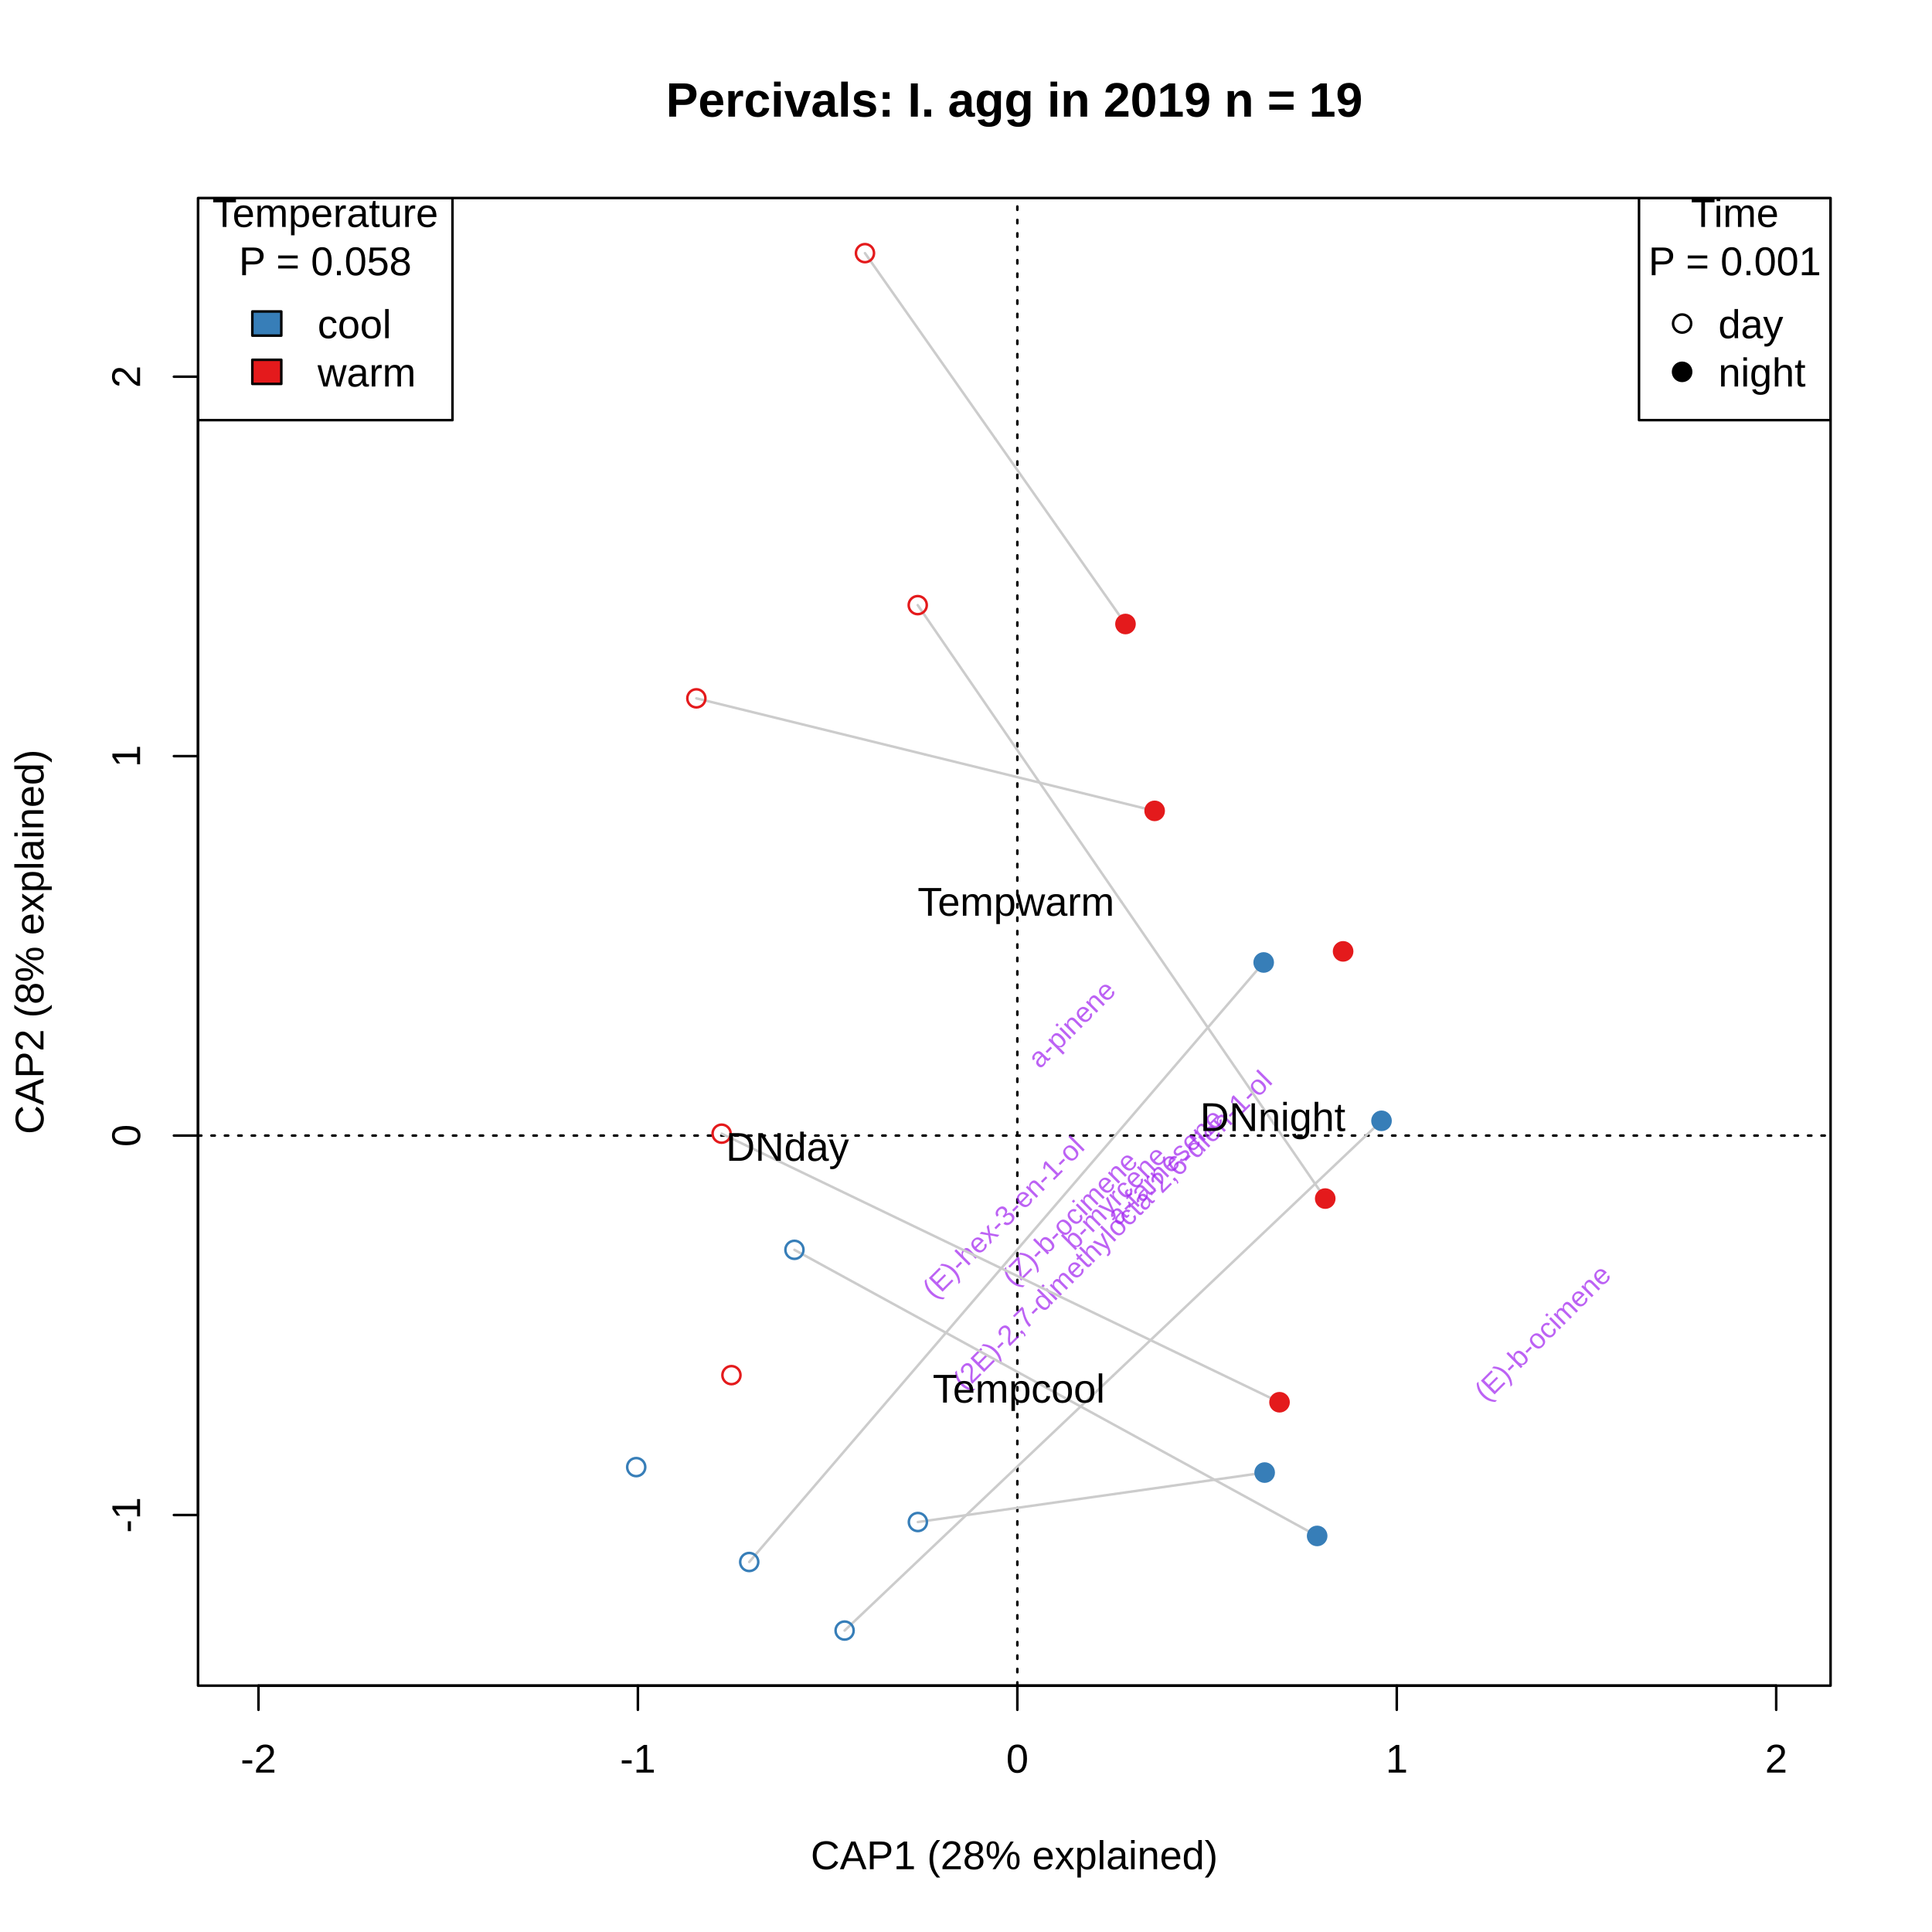
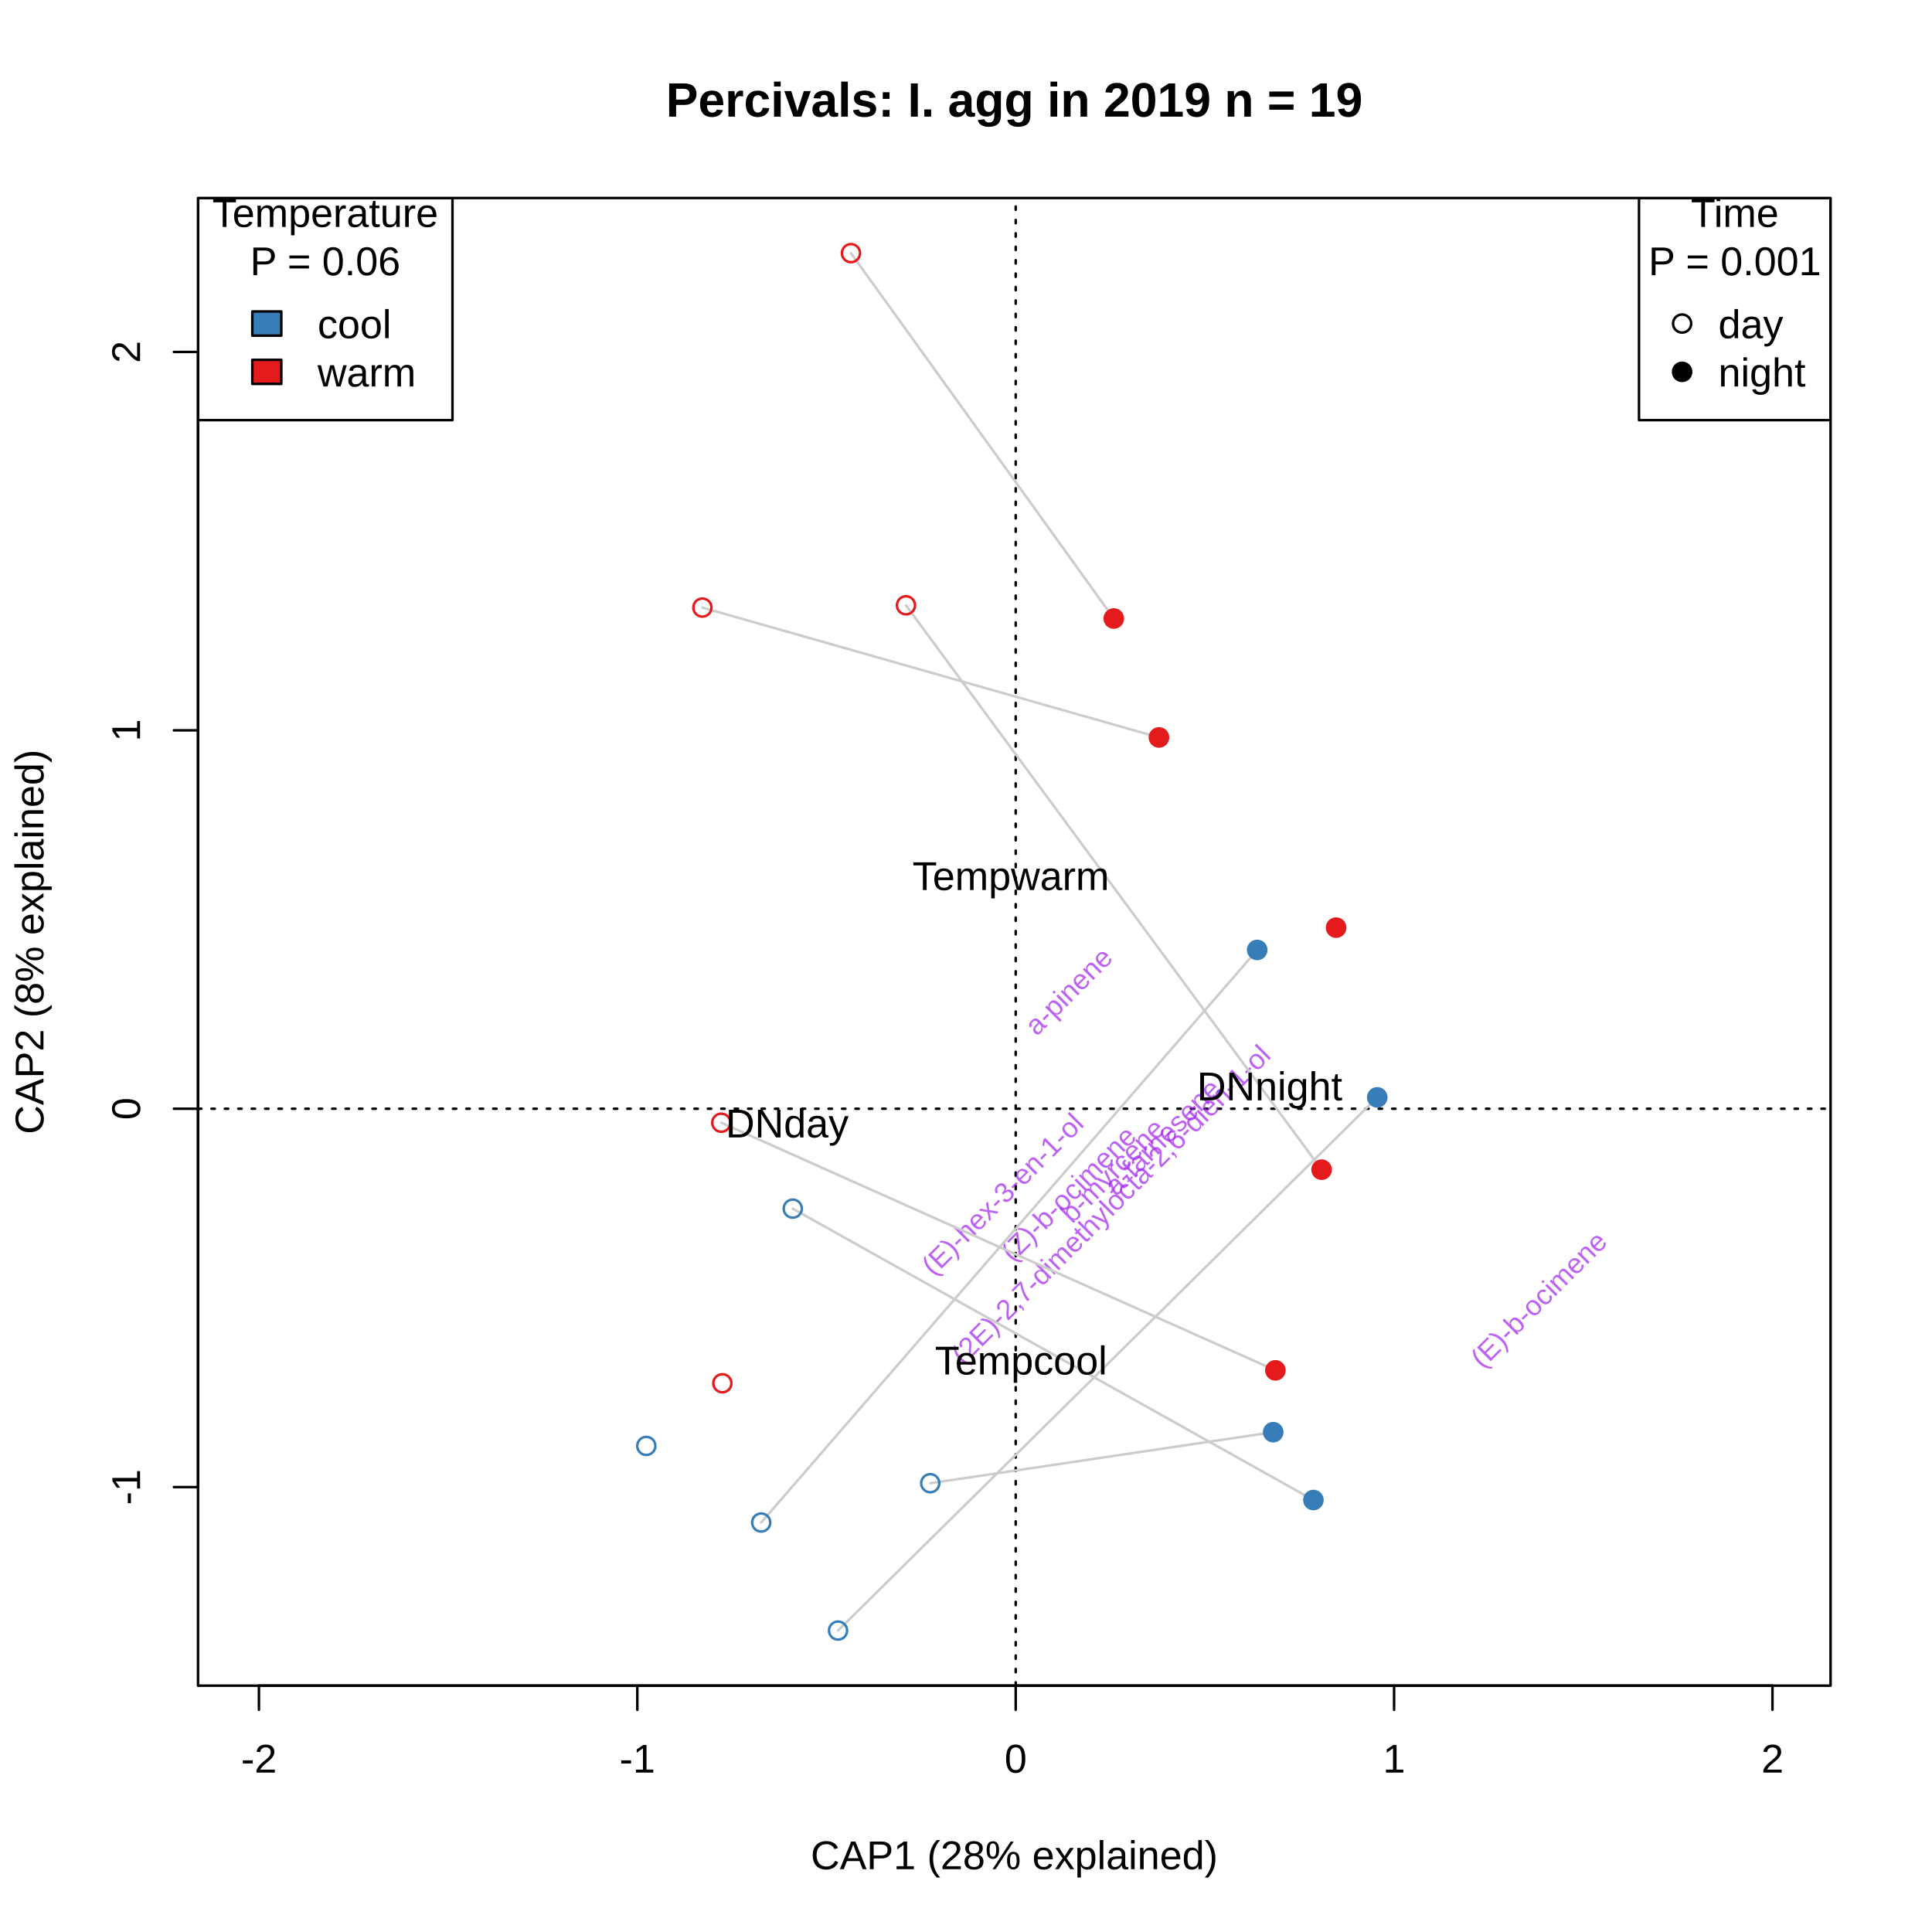
<svg xmlns="http://www.w3.org/2000/svg" class="svglite" width="576.00pt" height="576.00pt" viewBox="0 0 576.00 576.00">
  <defs>
    <style type="text/css">
    .svglite line, .svglite polyline, .svglite polygon, .svglite path, .svglite rect, .svglite circle {
      fill: none;
      stroke: #000000;
      stroke-linecap: round;
      stroke-linejoin: round;
      stroke-miterlimit: 10.00;
    }
    .svglite text {
      white-space: pre;
    }
  </style>
  </defs>
  <rect width="100%" height="100%" style="stroke: none; fill: #FFFFFF;" />
  <defs>
    <clipPath id="cpMC4wMHw1NzYuMDB8MC4wMHw1NzYuMDA=">
      <rect x="0.00" y="0.00" width="576.00" height="576.00" />
    </clipPath>
  </defs>
  <g clip-path="url(#cpMC4wMHw1NzYuMDB8MC4wMHw1NzYuMDA=)">
</g>
  <defs>
    <clipPath id="cpNTkuMDR8NTQ1Ljc2fDU5LjA0fDUwMi41Ng==">
      <rect x="59.04" y="59.04" width="486.72" height="443.52" />
    </clipPath>
  </defs>
  <g clip-path="url(#cpNTkuMDR8NTQ1Ljc2fDU5LjA0fDUwMi41Ng==)">
</g>
  <g clip-path="url(#cpMC4wMHw1NzYuMDB8MC4wMHw1NzYuMDA=)">
-     <line x1="77.06" y1="502.56" x2="529.55" y2="502.56" style="stroke-width: 0.75;" />
-     <line x1="77.06" y1="502.56" x2="77.06" y2="509.76" style="stroke-width: 0.75;" />
-     <line x1="190.18" y1="502.56" x2="190.18" y2="509.76" style="stroke-width: 0.75;" />
-     <line x1="303.31" y1="502.56" x2="303.31" y2="509.76" style="stroke-width: 0.75;" />
-     <line x1="416.43" y1="502.56" x2="416.43" y2="509.76" style="stroke-width: 0.75;" />
-     <line x1="529.55" y1="502.56" x2="529.55" y2="509.76" style="stroke-width: 0.75;" />
-     <text x="77.06" y="528.48" text-anchor="middle" style="font-size: 12.00px; font-family: &quot;Arial&quot;;">-2</text>
-     <text x="190.18" y="528.48" text-anchor="middle" style="font-size: 12.00px; font-family: &quot;Arial&quot;;">-1</text>
-     <text x="303.31" y="528.48" text-anchor="middle" style="font-size: 12.00px; font-family: &quot;Arial&quot;;">0</text>
-     <text x="416.43" y="528.48" text-anchor="middle" style="font-size: 12.00px; font-family: &quot;Arial&quot;;">1</text>
-     <text x="529.55" y="528.48" text-anchor="middle" style="font-size: 12.00px; font-family: &quot;Arial&quot;;">2</text>
-     <line x1="59.04" y1="451.68" x2="59.04" y2="112.31" style="stroke-width: 0.75;" />
-     <line x1="59.04" y1="451.68" x2="51.84" y2="451.68" style="stroke-width: 0.75;" />
-     <line x1="59.04" y1="338.56" x2="51.84" y2="338.56" style="stroke-width: 0.75;" />
-     <line x1="59.04" y1="225.43" x2="51.84" y2="225.43" style="stroke-width: 0.75;" />
-     <line x1="59.04" y1="112.31" x2="51.84" y2="112.31" style="stroke-width: 0.75;" />
-     <text transform="translate(41.76,451.68) rotate(-90)" text-anchor="middle" style="font-size: 12.00px; font-family: &quot;Arial&quot;;">-1</text>
-     <text transform="translate(41.76,338.56) rotate(-90)" text-anchor="middle" style="font-size: 12.00px; font-family: &quot;Arial&quot;;">0</text>
-     <text transform="translate(41.76,225.43) rotate(-90)" text-anchor="middle" style="font-size: 12.00px; font-family: &quot;Arial&quot;;">1</text>
-     <text transform="translate(41.76,112.31) rotate(-90)" text-anchor="middle" style="font-size: 12.00px; font-family: &quot;Arial&quot;;">2</text>
+     <line x1="77.20" y1="502.56" x2="528.44" y2="502.56" style="stroke-width: 0.75;" />
+     <line x1="77.20" y1="502.56" x2="77.20" y2="509.76" style="stroke-width: 0.75;" />
+     <line x1="190.01" y1="502.56" x2="190.01" y2="509.76" style="stroke-width: 0.75;" />
+     <line x1="302.82" y1="502.56" x2="302.82" y2="509.76" style="stroke-width: 0.75;" />
+     <line x1="415.63" y1="502.56" x2="415.63" y2="509.76" style="stroke-width: 0.75;" />
+     <line x1="528.44" y1="502.56" x2="528.44" y2="509.76" style="stroke-width: 0.75;" />
+     <text x="77.20" y="528.48" text-anchor="middle" style="font-size: 12.00px; font-family: &quot;Arial&quot;;">-2</text>
+     <text x="190.01" y="528.48" text-anchor="middle" style="font-size: 12.00px; font-family: &quot;Arial&quot;;">-1</text>
+     <text x="302.82" y="528.48" text-anchor="middle" style="font-size: 12.00px; font-family: &quot;Arial&quot;;">0</text>
+     <text x="415.63" y="528.48" text-anchor="middle" style="font-size: 12.00px; font-family: &quot;Arial&quot;;">1</text>
+     <text x="528.44" y="528.48" text-anchor="middle" style="font-size: 12.00px; font-family: &quot;Arial&quot;;">2</text>
+     <line x1="59.04" y1="443.36" x2="59.04" y2="104.93" style="stroke-width: 0.75;" />
+     <line x1="59.04" y1="443.36" x2="51.84" y2="443.36" style="stroke-width: 0.75;" />
+     <line x1="59.04" y1="330.55" x2="51.84" y2="330.55" style="stroke-width: 0.75;" />
+     <line x1="59.04" y1="217.74" x2="51.84" y2="217.74" style="stroke-width: 0.75;" />
+     <line x1="59.04" y1="104.93" x2="51.84" y2="104.93" style="stroke-width: 0.75;" />
+     <text transform="translate(41.76,443.36) rotate(-90)" text-anchor="middle" style="font-size: 12.00px; font-family: &quot;Arial&quot;;">-1</text>
+     <text transform="translate(41.76,330.55) rotate(-90)" text-anchor="middle" style="font-size: 12.00px; font-family: &quot;Arial&quot;;">0</text>
+     <text transform="translate(41.76,217.74) rotate(-90)" text-anchor="middle" style="font-size: 12.00px; font-family: &quot;Arial&quot;;">1</text>
+     <text transform="translate(41.76,104.93) rotate(-90)" text-anchor="middle" style="font-size: 12.00px; font-family: &quot;Arial&quot;;">2</text>
    <polygon points="59.04,502.56 545.76,502.56 545.76,59.04 59.04,59.04 " style="stroke-width: 0.75;" />
    <text x="302.40" y="557.28" text-anchor="middle" style="font-size: 12.00px; font-family: &quot;Arial&quot;;">CAP1 (28% explained)</text>
    <text transform="translate(12.96,280.80) rotate(-90)" text-anchor="middle" style="font-size: 12.00px; font-family: &quot;Arial&quot;;">CAP2 (8% explained)</text>
  </g>
  <g clip-path="url(#cpNTkuMDR8NTQ1Ljc2fDU5LjA0fDUwMi41Ng==)">
-     <line x1="59.04" y1="338.56" x2="545.76" y2="338.56" style="stroke-width: 0.75; stroke-dasharray: 1.00,3.00;" />
-     <line x1="303.31" y1="502.56" x2="303.31" y2="59.04" style="stroke-width: 0.75; stroke-dasharray: 1.00,3.00;" />
+     <line x1="59.04" y1="330.55" x2="545.76" y2="330.55" style="stroke-width: 0.75; stroke-dasharray: 1.00,3.00;" />
+     <line x1="302.82" y1="502.56" x2="302.82" y2="59.04" style="stroke-width: 0.75; stroke-dasharray: 1.00,3.00;" />
  </g>
  <g clip-path="url(#cpMC4wMHw1NzYuMDB8MC4wMHw1NzYuMDA=)">
    <text x="302.40" y="34.77" text-anchor="middle" style="font-size: 14.40px; font-weight: bold; font-family: &quot;Arial&quot;;">Percivals: I. agg in 2019 n = 19</text>
  </g>
  <g clip-path="url(#cpNTkuMDR8NTQ1Ljc2fDU5LjA0fDUwMi41Ng==)">
    <rect x="59.04" y="59.04" width="75.86" height="66.22" style="stroke-width: 0.75;" />
    <rect x="75.23" y="92.86" width="8.64" height="7.20" style="stroke-width: 0.75; fill: #377EB8;" />
    <rect x="75.23" y="107.26" width="8.64" height="7.20" style="stroke-width: 0.75; fill: #E41A1C;" />
    <text x="96.97" y="67.66" text-anchor="middle" style="font-size: 12.00px; font-family: &quot;Arial&quot;;">Temperature </text>
-     <text x="96.97" y="82.06" text-anchor="middle" style="font-size: 12.00px; font-family: &quot;Arial&quot;;">P = 0.058</text>
+     <text x="96.97" y="82.06" text-anchor="middle" style="font-size: 12.00px; font-family: &quot;Arial&quot;;">P = 0.06</text>
    <text x="94.67" y="100.83" style="font-size: 12.00px; font-family: &quot;Arial&quot;;">cool</text>
    <text x="94.67" y="115.23" style="font-size: 12.00px; font-family: &quot;Arial&quot;;">warm</text>
    <rect x="488.65" y="59.04" width="57.11" height="66.22" style="stroke-width: 0.75;" />
    <circle cx="501.50" cy="96.46" r="2.70" style="stroke-width: 0.75;" />
    <circle cx="501.50" cy="110.86" r="2.70" style="stroke-width: 0.75; fill: #000000;" />
    <text x="517.21" y="67.66" text-anchor="middle" style="font-size: 12.00px; font-family: &quot;Arial&quot;;">Time </text>
    <text x="517.21" y="82.06" text-anchor="middle" style="font-size: 12.00px; font-family: &quot;Arial&quot;;">P = 0.001</text>
    <text x="512.30" y="100.83" style="font-size: 12.00px; font-family: &quot;Arial&quot;;">day</text>
    <text x="512.30" y="115.23" style="font-size: 12.00px; font-family: &quot;Arial&quot;;">night</text>
-     <text transform="translate(349.31,349.84) rotate(-45)" text-anchor="middle" style="font-size: 8.40px;fill: #A020F0; fill-opacity: 0.70; font-family: &quot;Arial&quot;;">a-farnesene</text>
-     <text transform="translate(334.25,359.07) rotate(-45)" text-anchor="middle" style="font-size: 8.40px;fill: #A020F0; fill-opacity: 0.70; font-family: &quot;Arial&quot;;">b-myrcene</text>
-     <text transform="translate(461.95,399.37) rotate(-45)" text-anchor="middle" style="font-size: 8.40px;fill: #A020F0; fill-opacity: 0.70; font-family: &quot;Arial&quot;;">(E)-b-ocimene</text>
-     <text transform="translate(307.56,338.40) rotate(-45)" text-anchor="middle" style="font-size: 8.40px;fill: none; font-family: &quot;Arial&quot;;">g-terpinene</text>
-     <text transform="translate(321.54,307.31) rotate(-45)" text-anchor="middle" style="font-size: 8.40px;fill: #A020F0; fill-opacity: 0.70; font-family: &quot;Arial&quot;;">a-pinene</text>
-     <text transform="translate(294.76,347.22) rotate(-45)" text-anchor="middle" style="font-size: 8.40px;fill: none; font-family: &quot;Arial&quot;;">trans-b-bergamotene</text>
-     <text transform="translate(302.84,341.52) rotate(-45)" text-anchor="middle" style="font-size: 8.40px;fill: none; font-family: &quot;Arial&quot;;">(3E)-4,8-dimethylnona-1,3,7-triene</text>
-     <text transform="translate(303.09,342.84) rotate(-45)" text-anchor="middle" style="font-size: 8.40px;fill: none; font-family: &quot;Arial&quot;;">(1Z,4Z,7Z)-1,5,9,9-tetramethylcycloundeca-1,4,7-triene</text>
-     <text transform="translate(291.96,348.88) rotate(-45)" text-anchor="middle" style="font-size: 8.40px;fill: none; font-family: &quot;Arial&quot;;">(E)-hex-2-enal</text>
-     <text transform="translate(333.69,368.77) rotate(-45)" text-anchor="middle" style="font-size: 8.40px;fill: #A020F0; fill-opacity: 0.70; font-family: &quot;Arial&quot;;">(2E)-2,7-dimethylocta-2,6-dien-1-ol</text>
-     <text transform="translate(301.16,364.97) rotate(-45)" text-anchor="middle" style="font-size: 8.40px;fill: #A020F0; fill-opacity: 0.70; font-family: &quot;Arial&quot;;">(E)-hex-3-en-1-ol</text>
-     <text transform="translate(305.05,345.49) rotate(-45)" text-anchor="middle" style="font-size: 8.40px;fill: none; font-family: &quot;Arial&quot;;">[(E)-hex-3-enyl] acetate</text>
-     <text transform="translate(304.48,339.07) rotate(-45)" text-anchor="middle" style="font-size: 8.40px;fill: none; font-family: &quot;Arial&quot;;">pseudoionone</text>
-     <text transform="translate(301.25,343.14) rotate(-45)" text-anchor="middle" style="font-size: 8.40px;fill: none; font-family: &quot;Arial&quot;;">methyl benzoate</text>
-     <text transform="translate(296.41,344.82) rotate(-45)" text-anchor="middle" style="font-size: 8.40px;fill: none; font-family: &quot;Arial&quot;;">b-caryophyllene</text>
-     <text transform="translate(302.01,347.90) rotate(-45)" text-anchor="middle" style="font-size: 8.40px;fill: none; font-family: &quot;Arial&quot;;">[(E)-hex-3-enyl] butanoate</text>
-     <text transform="translate(299.02,356.71) rotate(-45)" text-anchor="middle" style="font-size: 8.40px;fill: none; font-family: &quot;Arial&quot;;">[(Z)-hex-3-enyl] butanoate</text>
-     <text transform="translate(302.04,342.49) rotate(-45)" text-anchor="middle" style="font-size: 8.40px;fill: none; font-family: &quot;Arial&quot;;">cis-a-bergamotene</text>
-     <text transform="translate(302.32,340.02) rotate(-45)" text-anchor="middle" style="font-size: 8.40px;fill: none; font-family: &quot;Arial&quot;;">a-copaene</text>
-     <text transform="translate(296.63,359.27) rotate(-45)" text-anchor="middle" style="font-size: 8.40px;fill: none; font-family: &quot;Arial&quot;;">a-terpineol</text>
-     <text transform="translate(308.73,346.37) rotate(-45)" text-anchor="middle" style="font-size: 8.40px;fill: none; font-family: &quot;Arial&quot;;">linalool</text>
-     <text transform="translate(306.58,346.09) rotate(-45)" text-anchor="middle" style="font-size: 8.40px;fill: none; font-family: &quot;Arial&quot;;">petasitene</text>
-     <text transform="translate(308.87,339.39) rotate(-45)" text-anchor="middle" style="font-size: 8.40px;fill: none; font-family: &quot;Arial&quot;;">trans-a-bergamotene</text>
-     <text transform="translate(320.99,365.31) rotate(-45)" text-anchor="middle" style="font-size: 8.40px;fill: #A020F0; fill-opacity: 0.70; font-family: &quot;Arial&quot;;">(Z)-b-ocimene</text>
-     <text transform="translate(306.63,337.43) rotate(-45)" text-anchor="middle" style="font-size: 8.40px;fill: none; font-family: &quot;Arial&quot;;">a-campholenal</text>
-     <text transform="translate(300.87,343.31) rotate(-45)" text-anchor="middle" style="font-size: 8.40px;fill: none; font-family: &quot;Arial&quot;;">2-methylbenzonitrile</text>
-     <text transform="translate(304.53,339.53) rotate(-45)" text-anchor="middle" style="font-size: 8.40px;fill: none; font-family: &quot;Arial&quot;;">3-methylbutanal oxime</text>
-     <text transform="translate(303.28,344.39) rotate(-45)" text-anchor="middle" style="font-size: 8.40px;fill: none; font-family: &quot;Arial&quot;;">indole</text>
-     <line x1="314.77" y1="415.27" x2="236.85" y2="372.62" style="stroke-width: 0.75; stroke: #CCCCCC;" />
-     <line x1="314.77" y1="415.27" x2="392.69" y2="457.92" style="stroke-width: 0.75; stroke: #CCCCCC;" />
-     <line x1="325.35" y1="446.40" x2="273.65" y2="453.77" style="stroke-width: 0.75; stroke: #CCCCCC;" />
-     <line x1="325.35" y1="446.40" x2="377.04" y2="439.03" style="stroke-width: 0.75; stroke: #CCCCCC;" />
-     <line x1="300.06" y1="376.32" x2="223.37" y2="465.69" style="stroke-width: 0.75; stroke: #CCCCCC;" />
-     <line x1="300.06" y1="376.32" x2="376.75" y2="286.95" style="stroke-width: 0.75; stroke: #CCCCCC;" />
-     <line x1="331.84" y1="410.15" x2="251.81" y2="486.13" style="stroke-width: 0.75; stroke: #CCCCCC;" />
-     <line x1="331.84" y1="410.15" x2="411.88" y2="334.16" style="stroke-width: 0.75; stroke: #CCCCCC;" />
-     <line x1="334.36" y1="268.88" x2="273.61" y2="180.41" style="stroke-width: 0.75; stroke: #CCCCCC;" />
-     <line x1="334.36" y1="268.88" x2="395.10" y2="357.34" style="stroke-width: 0.75; stroke: #CCCCCC;" />
-     <line x1="275.92" y1="224.97" x2="207.61" y2="208.20" style="stroke-width: 0.75; stroke: #CCCCCC;" />
-     <line x1="275.92" y1="224.97" x2="344.24" y2="241.75" style="stroke-width: 0.75; stroke: #CCCCCC;" />
-     <line x1="296.72" y1="130.75" x2="335.55" y2="186.04" style="stroke-width: 0.75; stroke: #CCCCCC;" />
-     <line x1="296.72" y1="130.75" x2="257.88" y2="75.47" style="stroke-width: 0.75; stroke: #CCCCCC;" />
-     <line x1="298.31" y1="378.03" x2="215.14" y2="337.99" style="stroke-width: 0.75; stroke: #CCCCCC;" />
-     <line x1="298.31" y1="378.03" x2="381.47" y2="418.06" style="stroke-width: 0.75; stroke: #CCCCCC;" />
-     <circle cx="236.85" cy="372.62" r="2.70" style="stroke-width: 0.75; stroke: #377EB8;" />
-     <circle cx="392.69" cy="457.92" r="2.70" style="stroke-width: 0.75; stroke: #377EB8; fill: #377EB8;" />
-     <circle cx="273.61" cy="180.41" r="2.70" style="stroke-width: 0.75; stroke: #E41A1C;" />
-     <circle cx="395.10" cy="357.34" r="2.70" style="stroke-width: 0.75; stroke: #E41A1C; fill: #E41A1C;" />
-     <circle cx="400.43" cy="283.64" r="2.70" style="stroke-width: 0.75; stroke: #E41A1C; fill: #E41A1C;" />
-     <circle cx="207.61" cy="208.20" r="2.70" style="stroke-width: 0.75; stroke: #E41A1C;" />
-     <circle cx="273.65" cy="453.77" r="2.70" style="stroke-width: 0.75; stroke: #377EB8;" />
-     <circle cx="377.04" cy="439.03" r="2.70" style="stroke-width: 0.75; stroke: #377EB8; fill: #377EB8;" />
-     <circle cx="335.55" cy="186.04" r="2.70" style="stroke-width: 0.75; stroke: #E41A1C; fill: #E41A1C;" />
-     <circle cx="218.07" cy="409.98" r="2.70" style="stroke-width: 0.75; stroke: #E41A1C;" />
-     <circle cx="215.14" cy="337.99" r="2.70" style="stroke-width: 0.75; stroke: #E41A1C;" />
-     <circle cx="381.47" cy="418.06" r="2.70" style="stroke-width: 0.75; stroke: #E41A1C; fill: #E41A1C;" />
-     <circle cx="223.37" cy="465.69" r="2.70" style="stroke-width: 0.75; stroke: #377EB8;" />
-     <circle cx="376.75" cy="286.95" r="2.70" style="stroke-width: 0.75; stroke: #377EB8; fill: #377EB8;" />
-     <circle cx="251.81" cy="486.13" r="2.70" style="stroke-width: 0.75; stroke: #377EB8;" />
-     <circle cx="411.88" cy="334.16" r="2.70" style="stroke-width: 0.75; stroke: #377EB8; fill: #377EB8;" />
-     <circle cx="257.88" cy="75.47" r="2.70" style="stroke-width: 0.75; stroke: #E41A1C;" />
-     <circle cx="344.24" cy="241.75" r="2.70" style="stroke-width: 0.75; stroke: #E41A1C; fill: #E41A1C;" />
-     <circle cx="189.68" cy="437.40" r="2.70" style="stroke-width: 0.75; stroke: #377EB8;" />
-     <text x="234.77" y="346.08" text-anchor="middle" style="font-size: 12.00px; font-family: &quot;Arial&quot;;">DNday</text>
-     <text x="379.46" y="337.19" text-anchor="middle" style="font-size: 12.00px; font-family: &quot;Arial&quot;;">DNnight</text>
-     <text x="303.75" y="418.16" text-anchor="middle" style="font-size: 12.00px; font-family: &quot;Arial&quot;;">Tempcool</text>
-     <text x="302.91" y="273.01" text-anchor="middle" style="font-size: 12.00px; font-family: &quot;Arial&quot;;">Tempwarm</text>
+     <text transform="translate(348.58,341.01) rotate(-45)" text-anchor="middle" style="font-size: 8.40px;fill: #A020F0; fill-opacity: 0.70; font-family: &quot;Arial&quot;;">a-farnesene</text>
+     <text transform="translate(333.71,351.02) rotate(-45)" text-anchor="middle" style="font-size: 8.40px;fill: #A020F0; fill-opacity: 0.70; font-family: &quot;Arial&quot;;">b-myrcene</text>
+     <text transform="translate(460.80,389.46) rotate(-45)" text-anchor="middle" style="font-size: 8.40px;fill: #A020F0; fill-opacity: 0.70; font-family: &quot;Arial&quot;;">(E)-b-ocimene</text>
+     <text transform="translate(307.03,330.25) rotate(-45)" text-anchor="middle" style="font-size: 8.40px;fill: none; font-family: &quot;Arial&quot;;">g-terpinene</text>
+     <text transform="translate(320.63,297.54) rotate(-45)" text-anchor="middle" style="font-size: 8.40px;fill: #A020F0; fill-opacity: 0.70; font-family: &quot;Arial&quot;;">a-pinene</text>
+     <text transform="translate(294.41,339.77) rotate(-45)" text-anchor="middle" style="font-size: 8.40px;fill: none; font-family: &quot;Arial&quot;;">trans-b-bergamotene</text>
+     <text transform="translate(302.38,333.63) rotate(-45)" text-anchor="middle" style="font-size: 8.40px;fill: none; font-family: &quot;Arial&quot;;">(3E)-4,8-dimethylnona-1,3,7-triene</text>
+     <text transform="translate(302.64,335.00) rotate(-45)" text-anchor="middle" style="font-size: 8.40px;fill: none; font-family: &quot;Arial&quot;;">(1Z,4Z,7Z)-1,5,9,9-tetramethylcycloundeca-1,4,7-triene</text>
+     <text transform="translate(291.65,341.57) rotate(-45)" text-anchor="middle" style="font-size: 8.40px;fill: none; font-family: &quot;Arial&quot;;">(E)-hex-2-enal</text>
+     <text transform="translate(333.24,361.13) rotate(-45)" text-anchor="middle" style="font-size: 8.40px;fill: #A020F0; fill-opacity: 0.70; font-family: &quot;Arial&quot;;">(2E)-2,7-dimethylocta-2,6-dien-1-ol</text>
+     <text transform="translate(300.93,358.06) rotate(-45)" text-anchor="middle" style="font-size: 8.40px;fill: #A020F0; fill-opacity: 0.70; font-family: &quot;Arial&quot;;">(E)-hex-3-en-1-ol</text>
+     <text transform="translate(304.61,337.69) rotate(-45)" text-anchor="middle" style="font-size: 8.40px;fill: none; font-family: &quot;Arial&quot;;">[(E)-hex-3-enyl] acetate</text>
+     <text transform="translate(303.99,331.03) rotate(-45)" text-anchor="middle" style="font-size: 8.40px;fill: none; font-family: &quot;Arial&quot;;">pseudoionone</text>
+     <text transform="translate(300.82,335.36) rotate(-45)" text-anchor="middle" style="font-size: 8.40px;fill: none; font-family: &quot;Arial&quot;;">methyl benzoate</text>
+     <text transform="translate(296.02,337.24) rotate(-45)" text-anchor="middle" style="font-size: 8.40px;fill: none; font-family: &quot;Arial&quot;;">b-caryophyllene</text>
+     <text transform="translate(298.72,349.53) rotate(-45)" text-anchor="middle" style="font-size: 8.40px;fill: none; font-family: &quot;Arial&quot;;">[(Z)-hex-3-enyl] butanoate</text>
+     <text transform="translate(301.86,332.09) rotate(-45)" text-anchor="middle" style="font-size: 8.40px;fill: none; font-family: &quot;Arial&quot;;">a-copaene</text>
+     <text transform="translate(296.37,352.26) rotate(-45)" text-anchor="middle" style="font-size: 8.40px;fill: none; font-family: &quot;Arial&quot;;">a-terpineol</text>
+     <text transform="translate(308.26,338.51) rotate(-45)" text-anchor="middle" style="font-size: 8.40px;fill: none; font-family: &quot;Arial&quot;;">linalool</text>
+     <text transform="translate(306.13,338.28) rotate(-45)" text-anchor="middle" style="font-size: 8.40px;fill: none; font-family: &quot;Arial&quot;;">petasitene</text>
+     <text transform="translate(308.35,331.25) rotate(-45)" text-anchor="middle" style="font-size: 8.40px;fill: none; font-family: &quot;Arial&quot;;">trans-a-bergamotene</text>
+     <text transform="translate(320.61,357.88) rotate(-45)" text-anchor="middle" style="font-size: 8.40px;fill: #A020F0; fill-opacity: 0.70; font-family: &quot;Arial&quot;;">(Z)-b-ocimene</text>
+     <text transform="translate(306.10,329.27) rotate(-45)" text-anchor="middle" style="font-size: 8.40px;fill: none; font-family: &quot;Arial&quot;;">a-campholenal</text>
+     <text transform="translate(300.44,335.54) rotate(-45)" text-anchor="middle" style="font-size: 8.40px;fill: none; font-family: &quot;Arial&quot;;">2-methylbenzonitrile</text>
+     <text transform="translate(304.04,331.51) rotate(-45)" text-anchor="middle" style="font-size: 8.40px;fill: none; font-family: &quot;Arial&quot;;">3-methylbutanal oxime</text>
+     <text transform="translate(302.85,336.59) rotate(-45)" text-anchor="middle" style="font-size: 8.40px;fill: none; font-family: &quot;Arial&quot;;">indole</text>
+     <line x1="313.96" y1="403.78" x2="236.35" y2="360.34" style="stroke-width: 0.75; stroke: #CCCCCC;" />
+     <line x1="313.96" y1="403.78" x2="391.57" y2="447.21" style="stroke-width: 0.75; stroke: #CCCCCC;" />
+     <line x1="328.46" y1="434.59" x2="277.34" y2="442.20" style="stroke-width: 0.75; stroke: #CCCCCC;" />
+     <line x1="328.46" y1="434.59" x2="379.59" y2="426.98" style="stroke-width: 0.75; stroke: #CCCCCC;" />
+     <line x1="300.88" y1="368.56" x2="226.94" y2="453.92" style="stroke-width: 0.75; stroke: #CCCCCC;" />
+     <line x1="300.88" y1="368.56" x2="374.82" y2="283.21" style="stroke-width: 0.75; stroke: #CCCCCC;" />
+     <line x1="330.23" y1="406.65" x2="249.85" y2="486.13" style="stroke-width: 0.75; stroke: #CCCCCC;" />
+     <line x1="330.23" y1="406.65" x2="410.61" y2="327.17" style="stroke-width: 0.75; stroke: #CCCCCC;" />
+     <line x1="332.06" y1="264.59" x2="270.10" y2="180.46" style="stroke-width: 0.75; stroke: #CCCCCC;" />
+     <line x1="332.06" y1="264.59" x2="394.02" y2="348.72" style="stroke-width: 0.75; stroke: #CCCCCC;" />
+     <line x1="277.47" y1="200.50" x2="209.41" y2="181.14" style="stroke-width: 0.75; stroke: #CCCCCC;" />
+     <line x1="277.47" y1="200.50" x2="345.53" y2="219.86" style="stroke-width: 0.75; stroke: #CCCCCC;" />
+     <line x1="292.88" y1="129.93" x2="332.06" y2="184.40" style="stroke-width: 0.75; stroke: #CCCCCC;" />
+     <line x1="292.88" y1="129.93" x2="253.70" y2="75.47" style="stroke-width: 0.75; stroke: #CCCCCC;" />
+     <line x1="297.64" y1="371.64" x2="215.04" y2="334.72" style="stroke-width: 0.75; stroke: #CCCCCC;" />
+     <line x1="297.64" y1="371.64" x2="380.24" y2="408.55" style="stroke-width: 0.75; stroke: #CCCCCC;" />
+     <circle cx="236.35" cy="360.34" r="2.70" style="stroke-width: 0.75; stroke: #377EB8;" />
+     <circle cx="391.57" cy="447.21" r="2.70" style="stroke-width: 0.75; stroke: #377EB8; fill: #377EB8;" />
+     <circle cx="270.10" cy="180.46" r="2.70" style="stroke-width: 0.75; stroke: #E41A1C;" />
+     <circle cx="394.02" cy="348.72" r="2.70" style="stroke-width: 0.75; stroke: #E41A1C; fill: #E41A1C;" />
+     <circle cx="398.34" cy="276.56" r="2.70" style="stroke-width: 0.75; stroke: #E41A1C; fill: #E41A1C;" />
+     <circle cx="209.41" cy="181.14" r="2.70" style="stroke-width: 0.75; stroke: #E41A1C;" />
+     <circle cx="277.34" cy="442.20" r="2.70" style="stroke-width: 0.75; stroke: #377EB8;" />
+     <circle cx="379.59" cy="426.98" r="2.70" style="stroke-width: 0.75; stroke: #377EB8; fill: #377EB8;" />
+     <circle cx="332.06" cy="184.40" r="2.70" style="stroke-width: 0.75; stroke: #E41A1C; fill: #E41A1C;" />
+     <circle cx="215.36" cy="412.40" r="2.70" style="stroke-width: 0.75; stroke: #E41A1C;" />
+     <circle cx="215.04" cy="334.72" r="2.70" style="stroke-width: 0.75; stroke: #E41A1C;" />
+     <circle cx="380.24" cy="408.55" r="2.70" style="stroke-width: 0.75; stroke: #E41A1C; fill: #E41A1C;" />
+     <circle cx="226.94" cy="453.92" r="2.70" style="stroke-width: 0.75; stroke: #377EB8;" />
+     <circle cx="374.82" cy="283.21" r="2.70" style="stroke-width: 0.75; stroke: #377EB8; fill: #377EB8;" />
+     <circle cx="249.85" cy="486.13" r="2.70" style="stroke-width: 0.75; stroke: #377EB8;" />
+     <circle cx="410.61" cy="327.17" r="2.70" style="stroke-width: 0.75; stroke: #377EB8; fill: #377EB8;" />
+     <circle cx="253.70" cy="75.47" r="2.70" style="stroke-width: 0.75; stroke: #E41A1C;" />
+     <circle cx="345.53" cy="219.86" r="2.70" style="stroke-width: 0.75; stroke: #E41A1C; fill: #E41A1C;" />
+     <circle cx="192.69" cy="431.08" r="2.70" style="stroke-width: 0.75; stroke: #377EB8;" />
+     <text x="234.68" y="339.10" text-anchor="middle" style="font-size: 12.00px; font-family: &quot;Arial&quot;;">DNday</text>
+     <text x="378.53" y="328.05" text-anchor="middle" style="font-size: 12.00px; font-family: &quot;Arial&quot;;">DNnight</text>
+     <text x="304.42" y="409.78" text-anchor="middle" style="font-size: 12.00px; font-family: &quot;Arial&quot;;">Tempcool</text>
+     <text x="301.38" y="265.35" text-anchor="middle" style="font-size: 12.00px; font-family: &quot;Arial&quot;;">Tempwarm</text>
  </g>
</svg>
